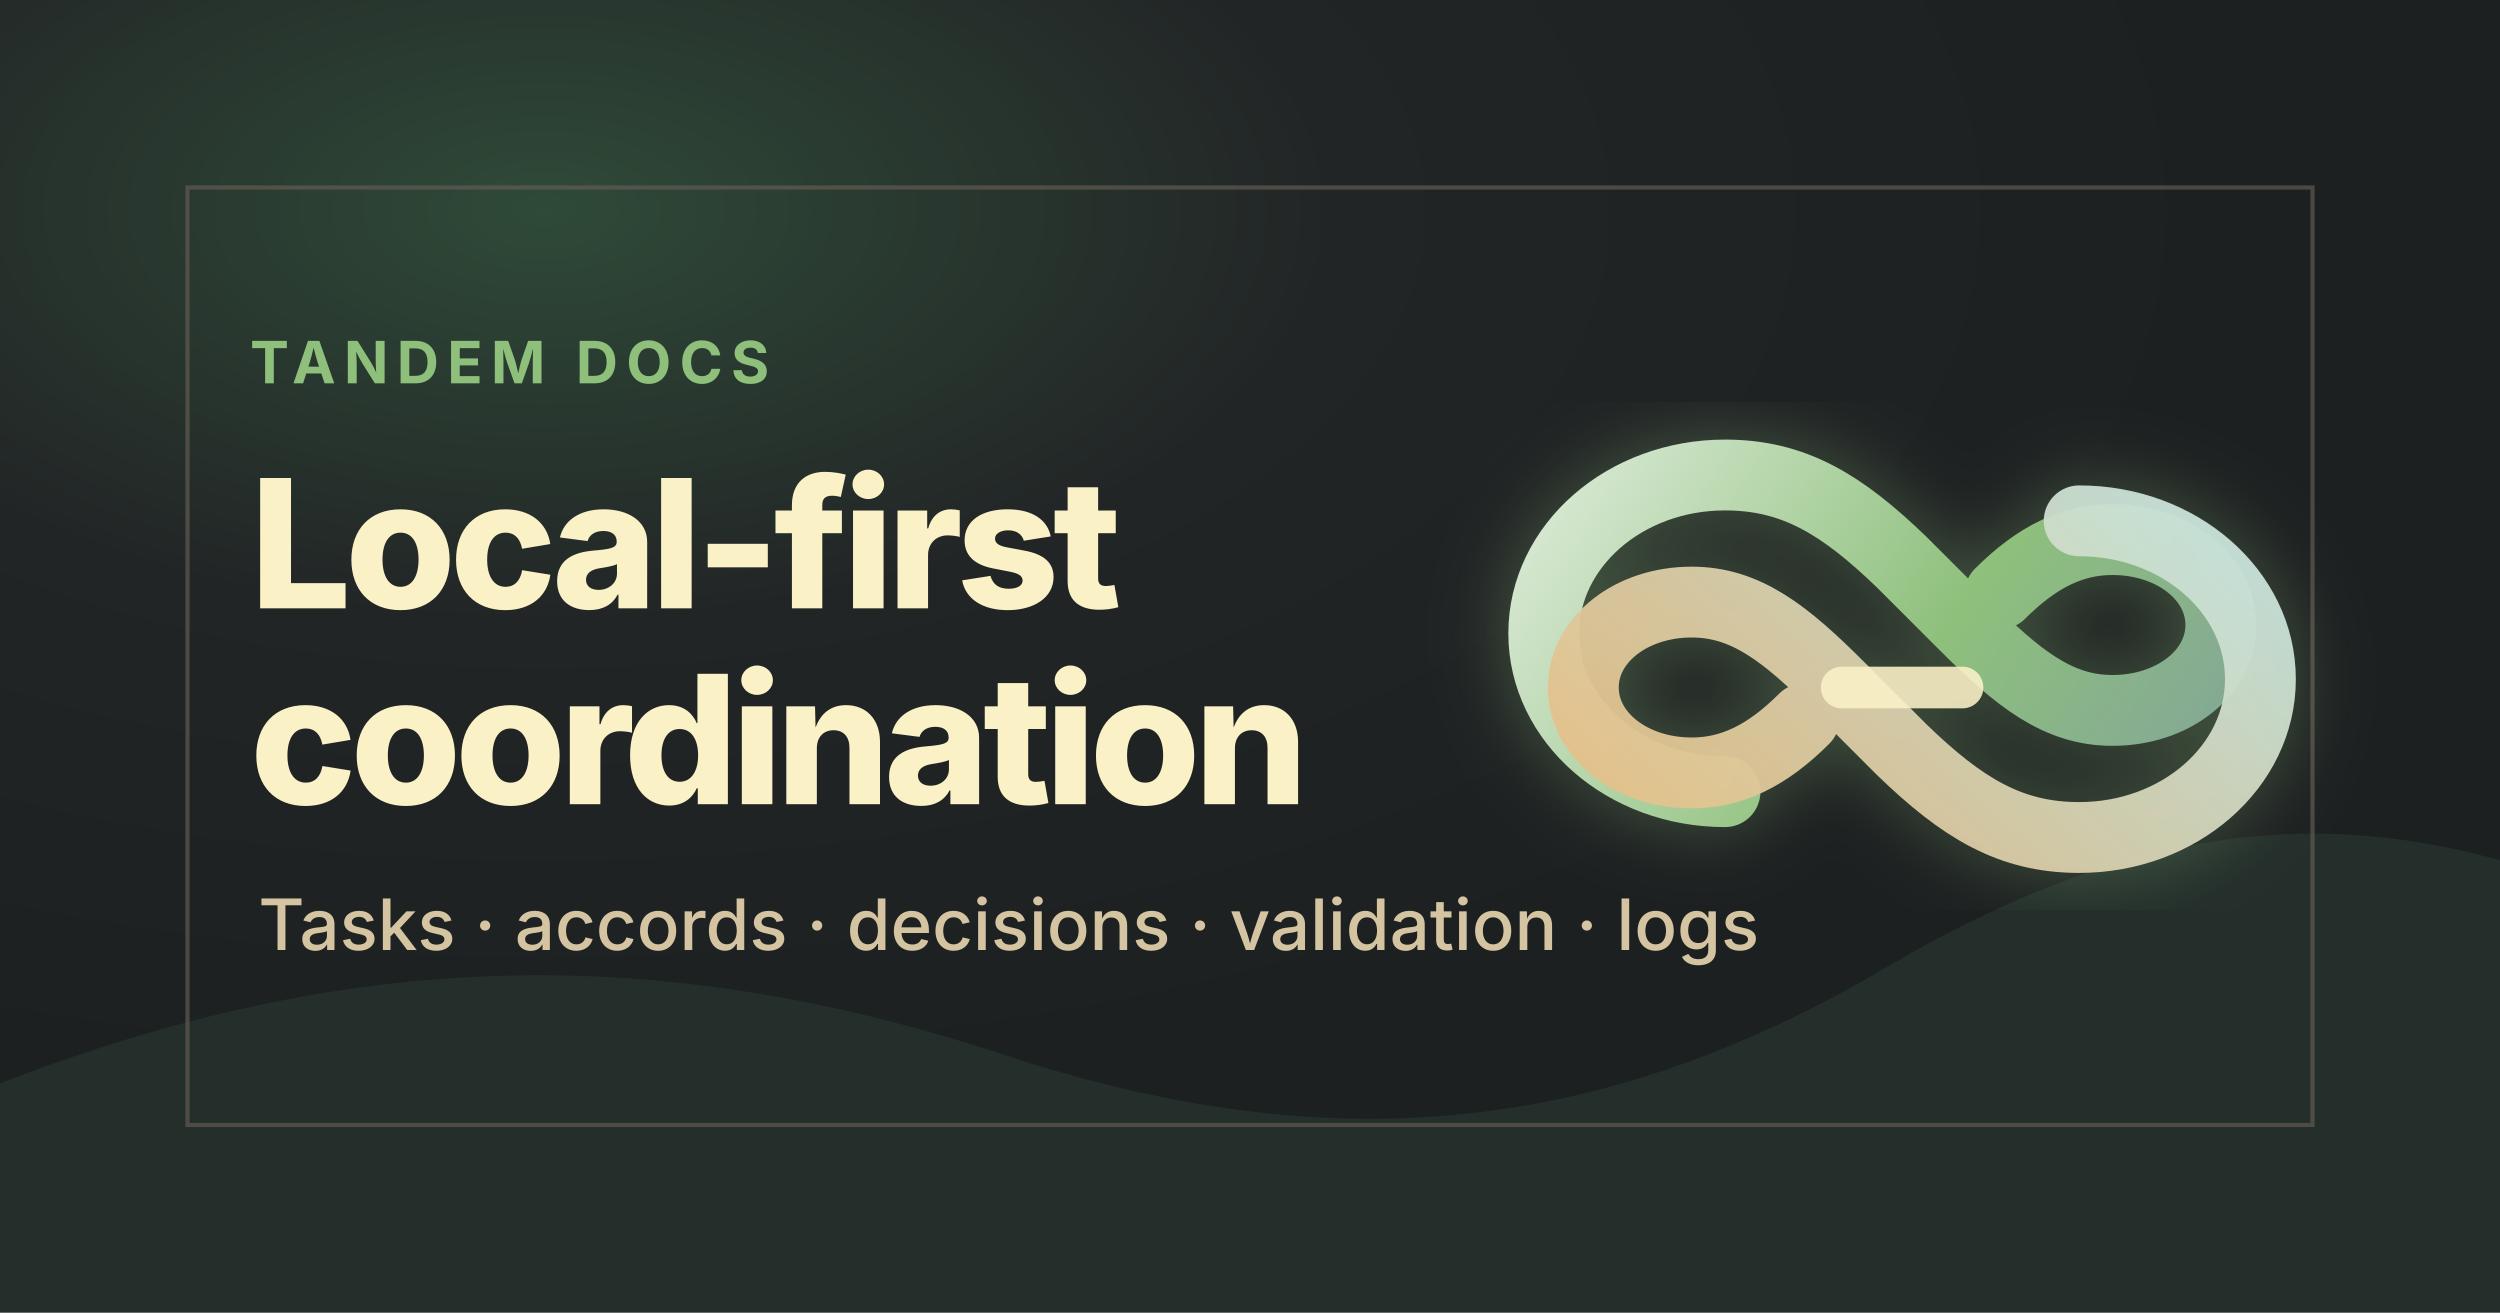
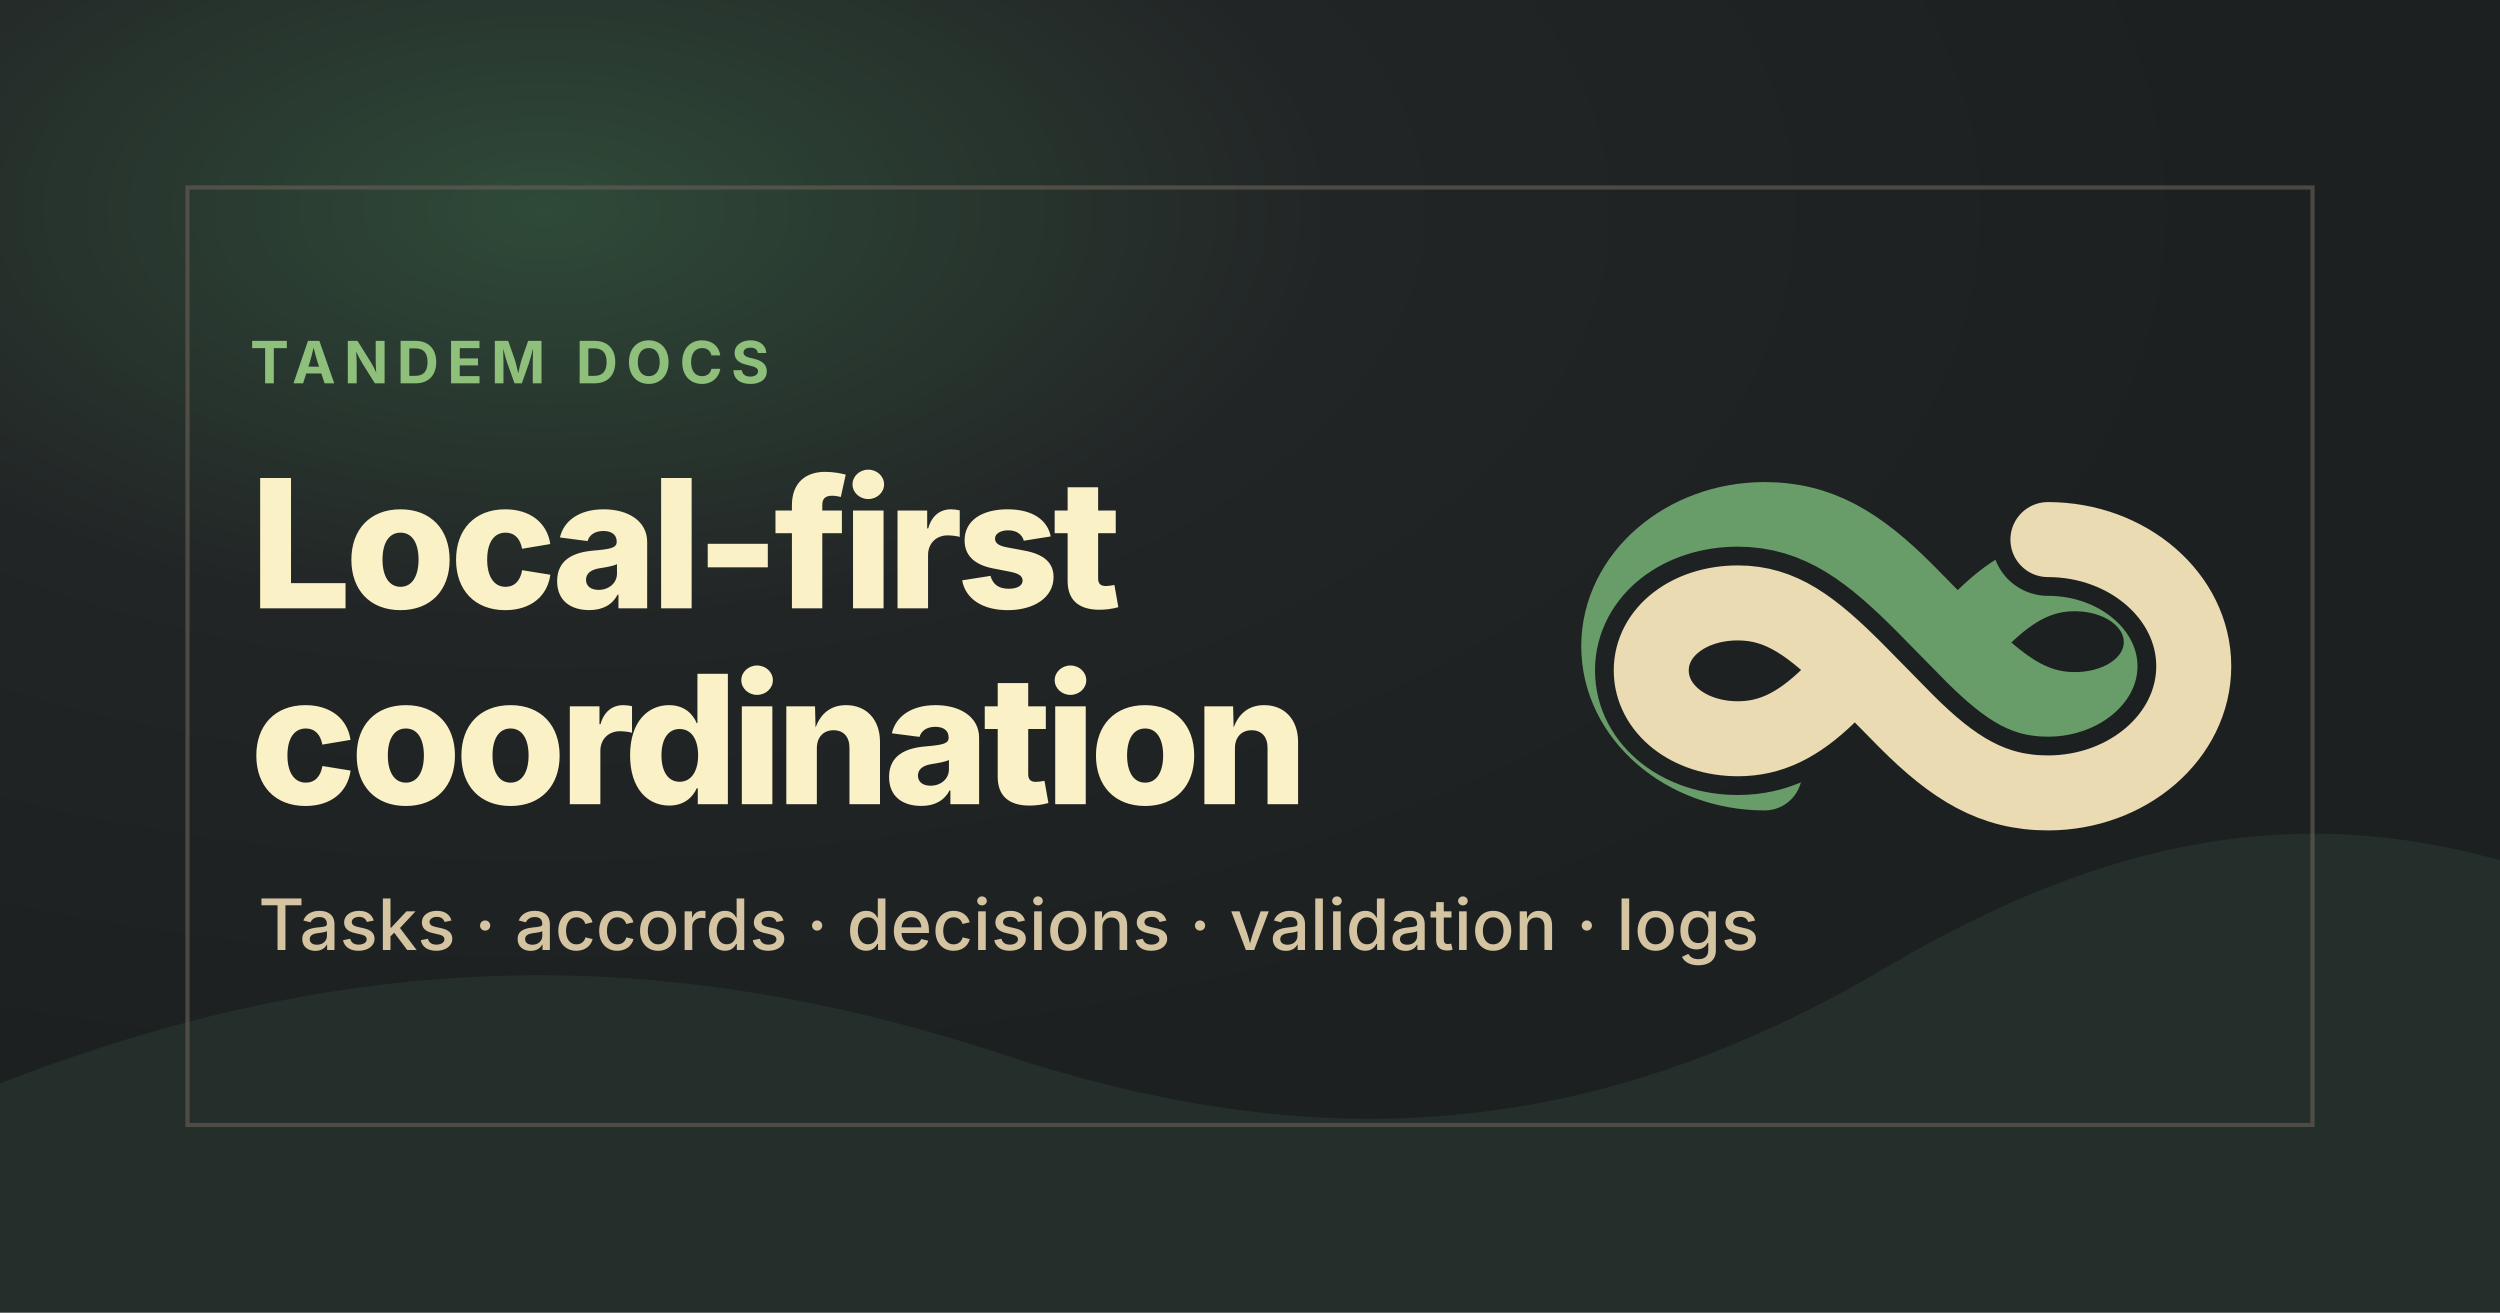
<svg xmlns="http://www.w3.org/2000/svg" viewBox="0 0 1200 630" role="img" aria-labelledby="social-title social-desc">
  <defs>
    <radialGradient id="halo" cx="22%" cy="16%" r="68%">
      <stop offset="0" stop-color="#2f4a38" />
      <stop offset="0.46" stop-color="#222526" />
      <stop offset="1" stop-color="#1d2021" />
    </radialGradient>
-     <linearGradient id="markA" x1="760" x2="1050" y1="220" y2="410" gradientUnits="userSpaceOnUse">
-       <stop offset="0" stop-color="#d5e7d0" />
-       <stop offset="0.55" stop-color="#8ec07c" />
-       <stop offset="1" stop-color="#83a598" />
-     </linearGradient>
-     <linearGradient id="markB" x1="805" x2="1018" y1="430" y2="190" gradientUnits="userSpaceOnUse">
-       <stop offset="0" stop-color="#e6bf86" />
-       <stop offset="1" stop-color="#c7e5df" />
-     </linearGradient>
-     <filter id="softGlow" x="-20%" y="-20%" width="140%" height="140%" color-interpolation-filters="sRGB">
-       <feGaussianBlur stdDeviation="18" result="blur" />
-       <feColorMatrix in="blur" values="0 0 0 0 0.56 0 0 0 0 0.75 0 0 0 0 0.49 0 0 0 0.34 0" result="glow" />
-       <feMerge>
-         <feMergeNode in="glow" />
-         <feMergeNode in="SourceGraphic" />
-       </feMerge>
-     </filter>
+     <mask id="markGap" maskUnits="userSpaceOnUse" x="-10" y="-10" width="116" height="116">
+       <rect x="-10" y="-10" width="116" height="116" fill="#fff" />
+       <path d="M31 62c-9.6 0-17.5-6.8-17.5-15.2S21.4 31.6 31 31.6c6.6 0 11.3 2.9 17 8.6l6 6.1c5.3 5.3 9 8.1 14.2 8.1 5.9 0 10.4-3.5 10.4-8.1s-4.5-8.2-10.4-8.2c-3.9 0-7.2 1.6-10.9 5.2" transform="rotate(180 48 48)" fill="none" stroke="#000" stroke-width="13.5" stroke-linecap="round" stroke-linejoin="round" />
+     </mask>
  </defs>
  <rect width="1200" height="630" fill="url(#halo)" />
  <path d="M0 520C168 455 316 452 481 506c157 52 288 39 425-42 107-63 198-78 294-51v217H0Z" fill="#28362f" opacity="0.65" />
  <path d="M90 90h1020v450H90z" fill="none" stroke="#665c54" stroke-width="2" opacity="0.65" />
  <g font-family="Inter, ui-sans-serif, system-ui, -apple-system, BlinkMacSystemFont, 'Segoe UI', sans-serif">
    <text x="120" y="184" fill="#8ec07c" font-size="28" font-weight="700" letter-spacing="4">TANDEM DOCS</text>
    <text x="120" y="292" fill="#fbf1c7" font-size="86" font-weight="800" letter-spacing="-3">Local-first</text>
    <text x="120" y="386" fill="#fbf1c7" font-size="86" font-weight="800" letter-spacing="-3">coordination</text>
    <text x="124" y="456" fill="#d5c4a1" font-size="34" font-weight="500">Tasks · accords · decisions · validation · logs</text>
  </g>
-   <g fill="none" filter="url(#softGlow)" stroke-linecap="round" stroke-linejoin="round">
-     <path d="M828 380c-48 0-87-34-87-76s39-76 87-76c33 0 56 14 85 42l30 30c26 26 45 41 71 41 29 0 52-18 52-41s-23-41-52-41c-19 0-36 8-54 26" stroke="url(#markA)" stroke-width="34" />
-     <path d="M998 250c48 0 87 34 87 76s-39 76-87 76c-33 0-56-14-85-42l-30-30c-26-26-45-41-71-41-29 0-52 18-52 41s23 41 52 41c19 0 36-8 54-26" stroke="url(#markB)" stroke-width="34" opacity="0.95" />
-     <path d="M884 330h58" stroke="#fbf1c7" stroke-width="20" opacity="0.88" />
+   <g transform="translate(723 123) scale(4)" fill="none" stroke-linecap="round" stroke-linejoin="round" stroke-width="9">
+     <path d="M31 62c-9.6 0-17.5-6.8-17.5-15.2S21.4 31.6 31 31.6c6.6 0 11.3 2.9 17 8.6l6 6.1c5.3 5.3 9 8.1 14.2 8.1 5.9 0 10.4-3.5 10.4-8.1s-4.5-8.2-10.4-8.2c-3.9 0-7.2 1.6-10.9 5.2" stroke="#689d6a" mask="url(#markGap)" />
+     <path d="M31 62c-9.6 0-17.5-6.8-17.5-15.2S21.4 31.6 31 31.6c6.6 0 11.3 2.9 17 8.6l6 6.1c5.3 5.3 9 8.1 14.2 8.1 5.9 0 10.4-3.5 10.4-8.1s-4.5-8.2-10.4-8.2c-3.9 0-7.2 1.6-10.9 5.2" transform="rotate(180 48 48)" stroke="#ebdbb2" />
  </g>
</svg>
